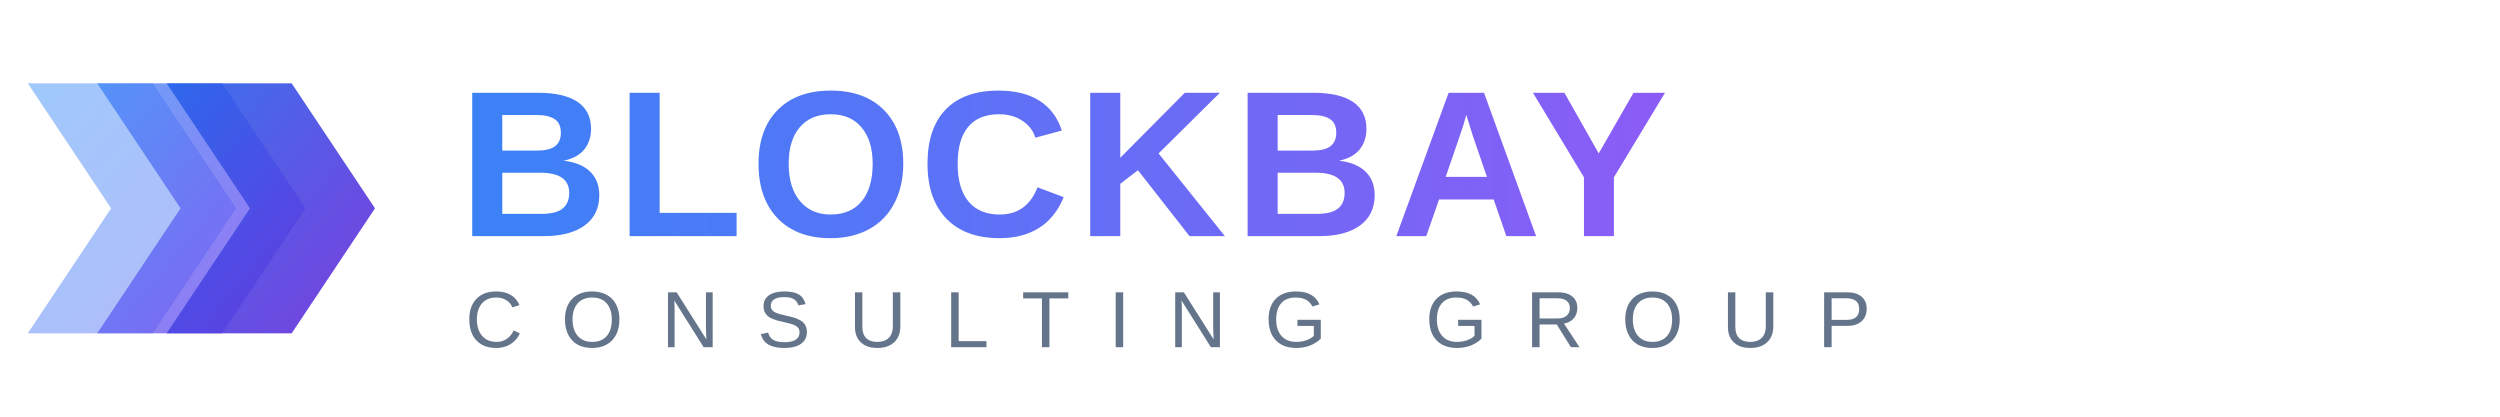
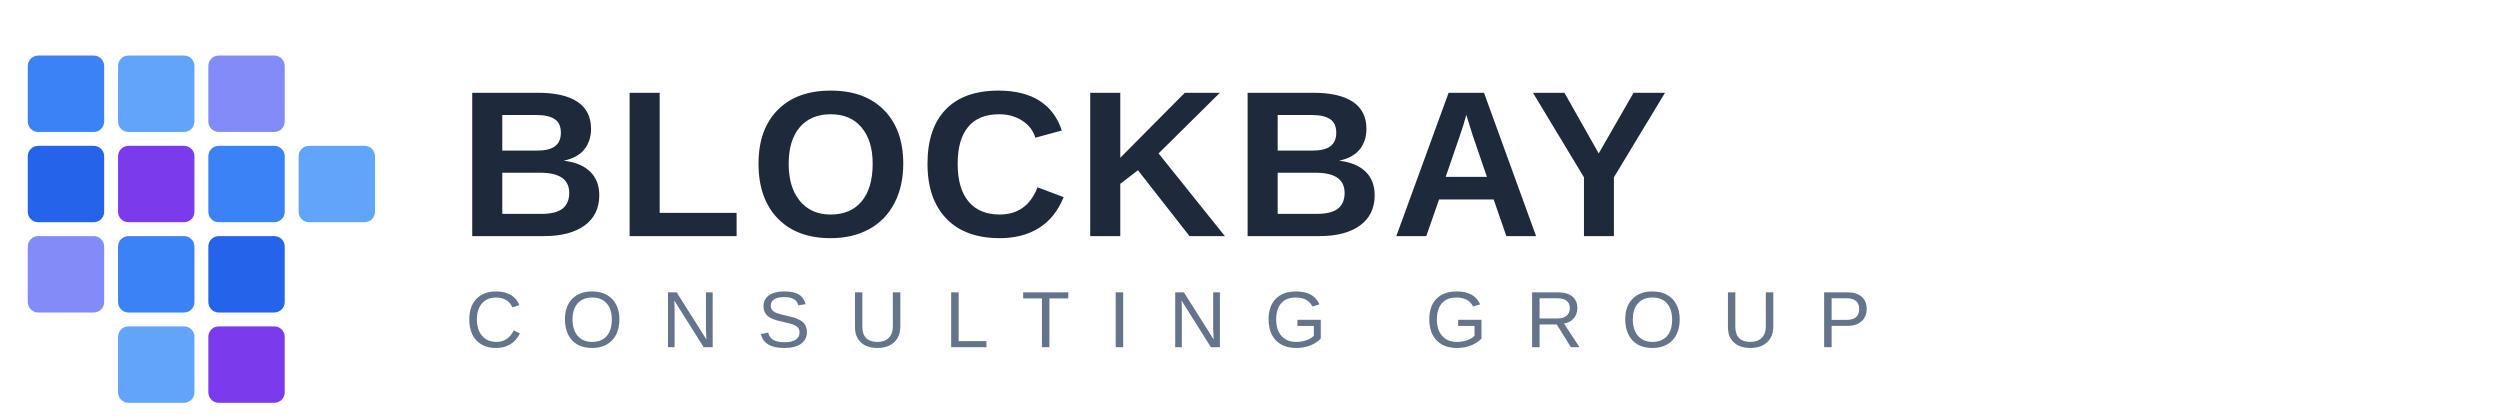
<svg xmlns="http://www.w3.org/2000/svg" viewBox="0 0 360 60">
-   <defs>
-     <linearGradient id="logoGradient" x1="0%" y1="0%" x2="100%" y2="0%">
-       <stop offset="0%" style="stop-color:#3B82F6" />
-       <stop offset="100%" style="stop-color:#8B5CF6" />
-     </linearGradient>
-     <linearGradient id="iconGrad1" x1="0%" y1="0%" x2="100%" y2="100%">
-       <stop offset="0%" style="stop-color:#60A5FA" />
-       <stop offset="100%" style="stop-color:#818CF8" />
-     </linearGradient>
-     <linearGradient id="iconGrad2" x1="0%" y1="0%" x2="100%" y2="100%">
-       <stop offset="0%" style="stop-color:#3B82F6" />
-       <stop offset="100%" style="stop-color:#7C3AED" />
-     </linearGradient>
-     <linearGradient id="iconGrad3" x1="0%" y1="0%" x2="100%" y2="100%">
-       <stop offset="0%" style="stop-color:#2563EB" />
-       <stop offset="100%" style="stop-color:#6D28D9" />
-     </linearGradient>
-   </defs>
-   <path d="M4 12 L22 12 L34 30 L22 48 L4 48 L16 30 Z" fill="url(#iconGrad1)" opacity="0.6" />
-   <path d="M14 12 L32 12 L44 30 L32 48 L14 48 L26 30 Z" fill="url(#iconGrad2)" opacity="0.75" />
-   <path d="M24 12 L42 12 L54 30 L42 48 L24 48 L36 30 Z" fill="url(#iconGrad3)" opacity="0.9" />
-   <text x="66" y="34" font-family="'Arial Black', 'Helvetica Neue', Arial, sans-serif" font-size="30" font-weight="900" fill="url(#logoGradient)" letter-spacing="1">BLOCKBAY</text>
+   <rect x="4" y="8" width="11" height="11" rx="1.5" fill="#3B82F6" />
+   <rect x="17" y="8" width="11" height="11" rx="1.5" fill="#60A5FA" />
+   <rect x="30" y="8" width="11" height="11" rx="1.5" fill="#818CF8" />
+   <rect x="4" y="21" width="11" height="11" rx="1.5" fill="#2563EB" />
+   <rect x="17" y="21" width="11" height="11" rx="1.5" fill="#7C3AED" />
+   <rect x="30" y="21" width="11" height="11" rx="1.5" fill="#3B82F6" />
+   <rect x="43" y="21" width="11" height="11" rx="1.5" fill="#60A5FA" />
+   <rect x="4" y="34" width="11" height="11" rx="1.5" fill="#818CF8" />
+   <rect x="17" y="34" width="11" height="11" rx="1.5" fill="#3B82F6" />
+   <rect x="30" y="34" width="11" height="11" rx="1.5" fill="#2563EB" />
+   <rect x="17" y="47" width="11" height="11" rx="1.5" fill="#60A5FA" />
+   <rect x="30" y="47" width="11" height="11" rx="1.5" fill="#7C3AED" />
+   <text x="66" y="34" font-family="'Arial Black', 'Helvetica Neue', Arial, sans-serif" font-size="30" font-weight="900" fill="#1E293B" letter-spacing="1">BLOCKBAY</text>
  <text x="67" y="50" font-family="'Arial', 'Helvetica Neue', sans-serif" font-size="11.5" fill="#64748B" letter-spacing="5.5">CONSULTING GROUP</text>
</svg>
